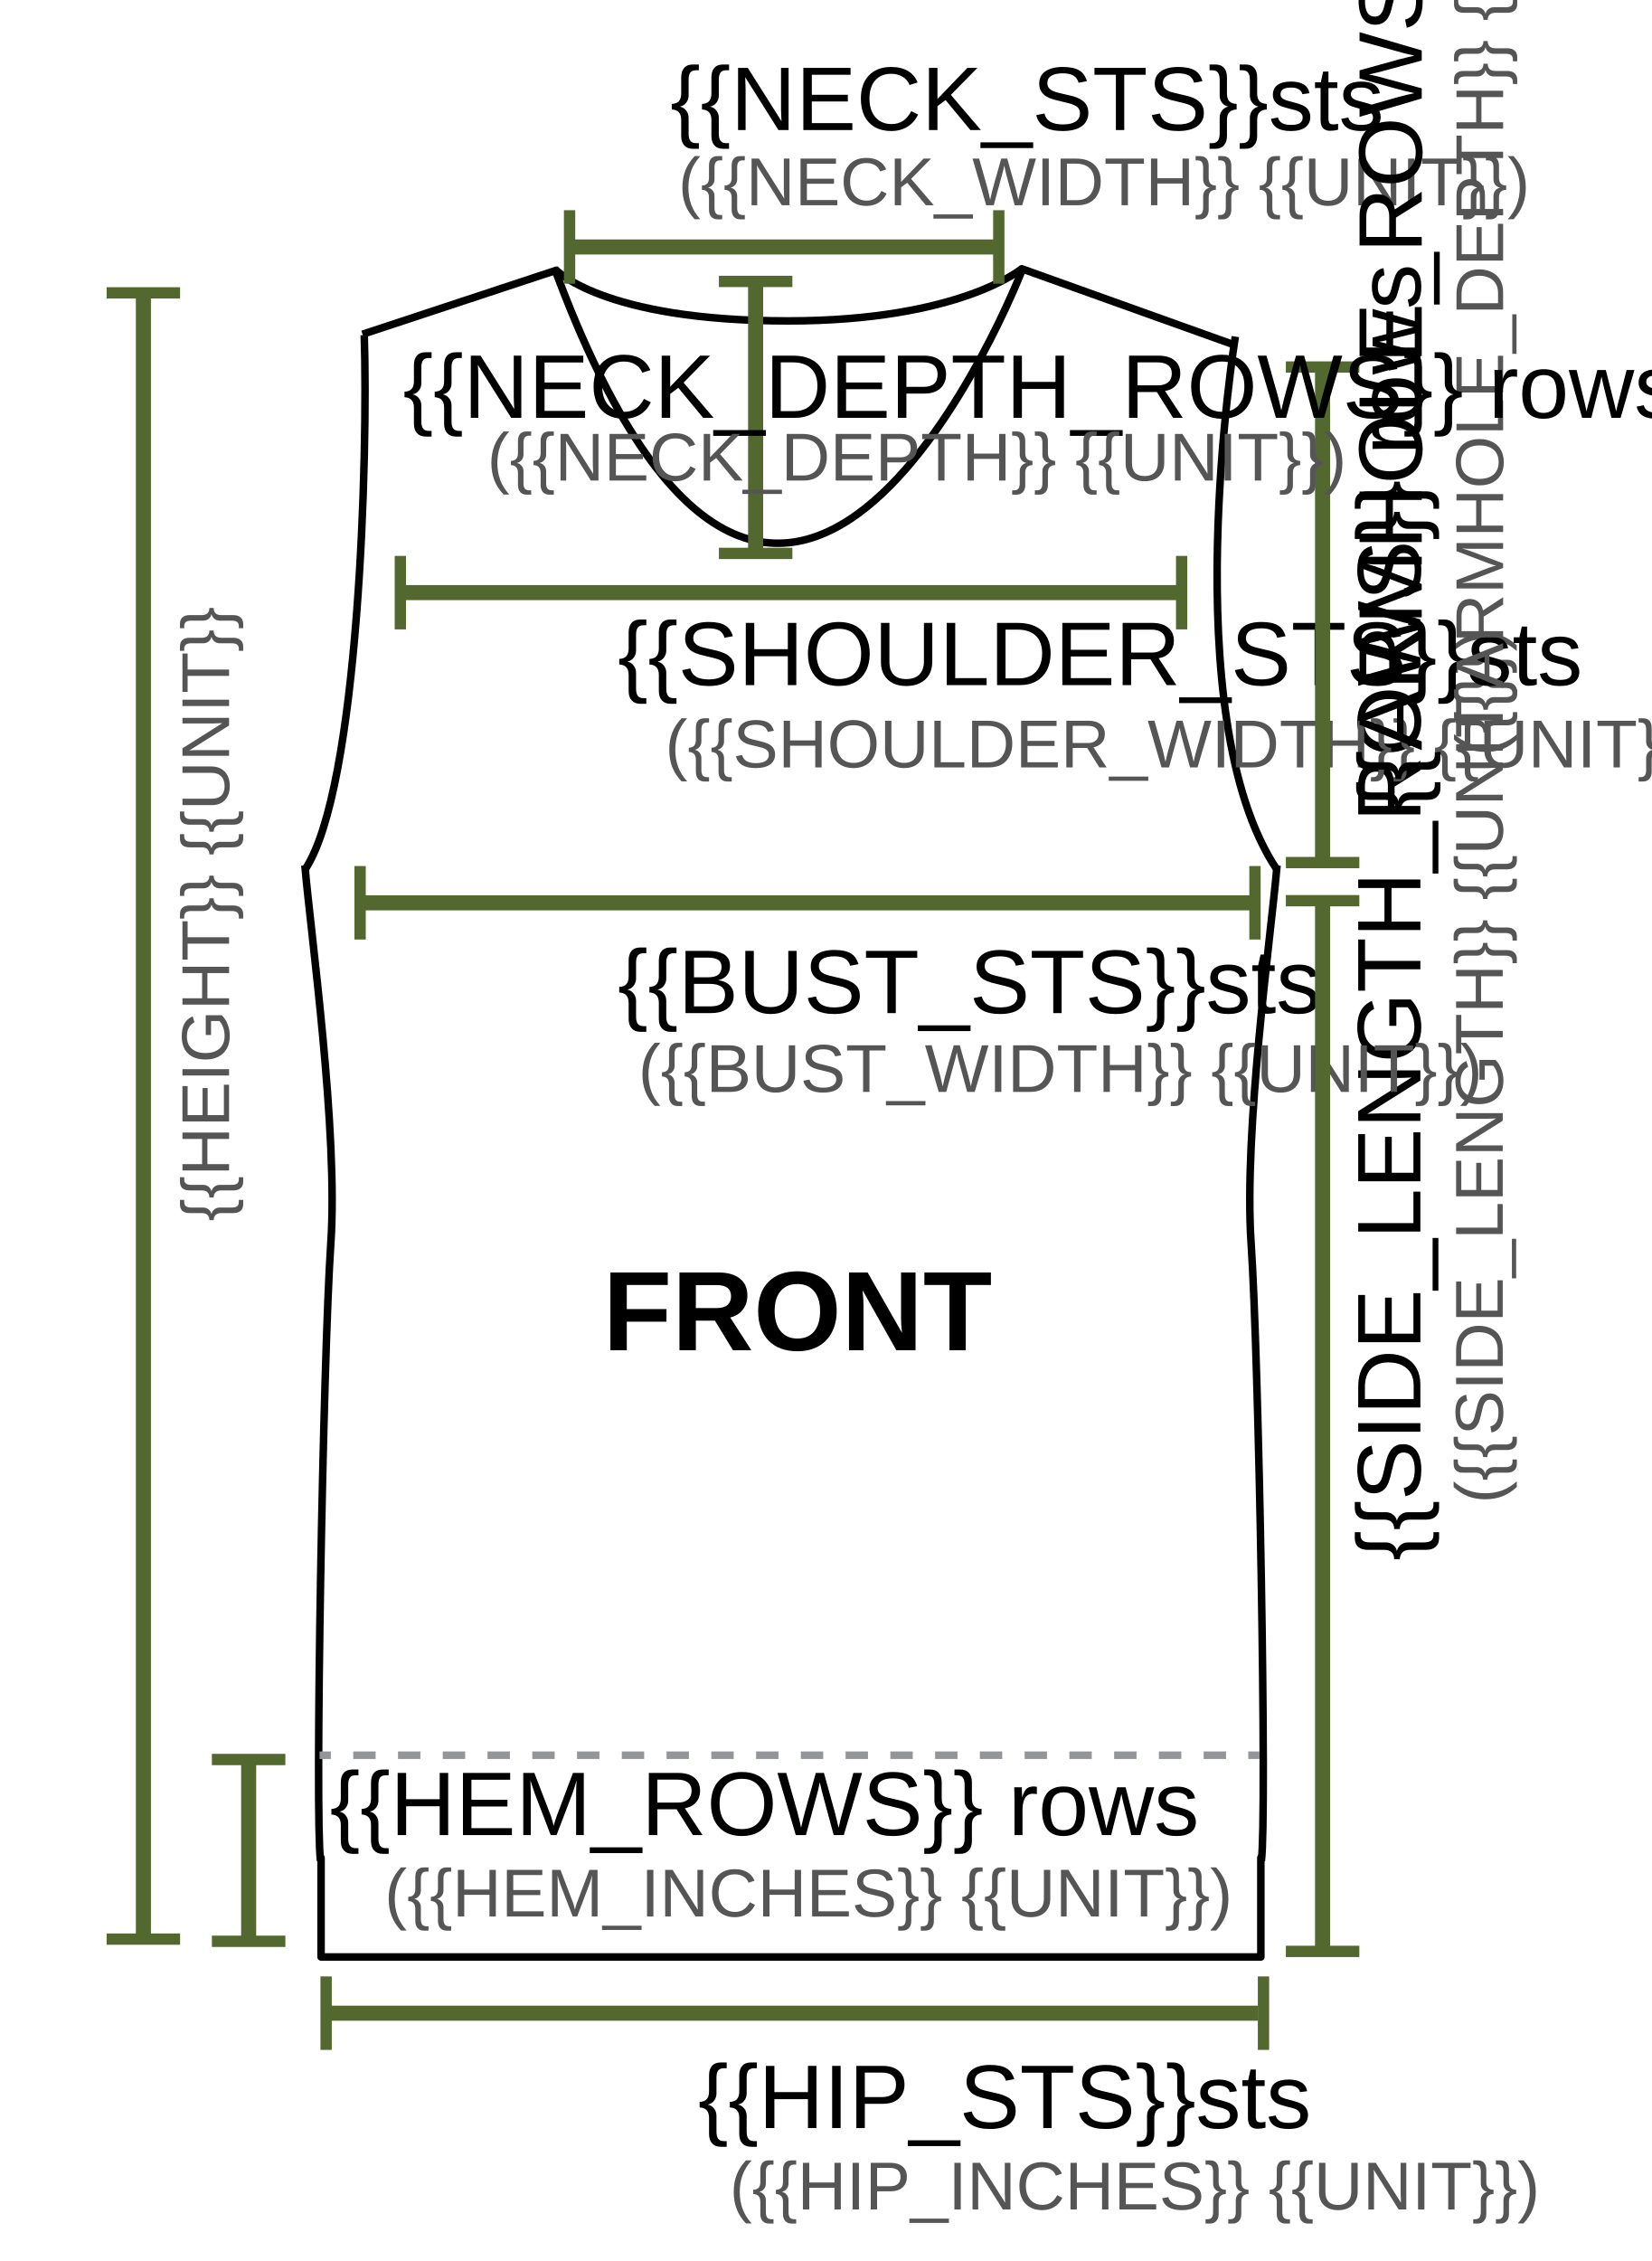
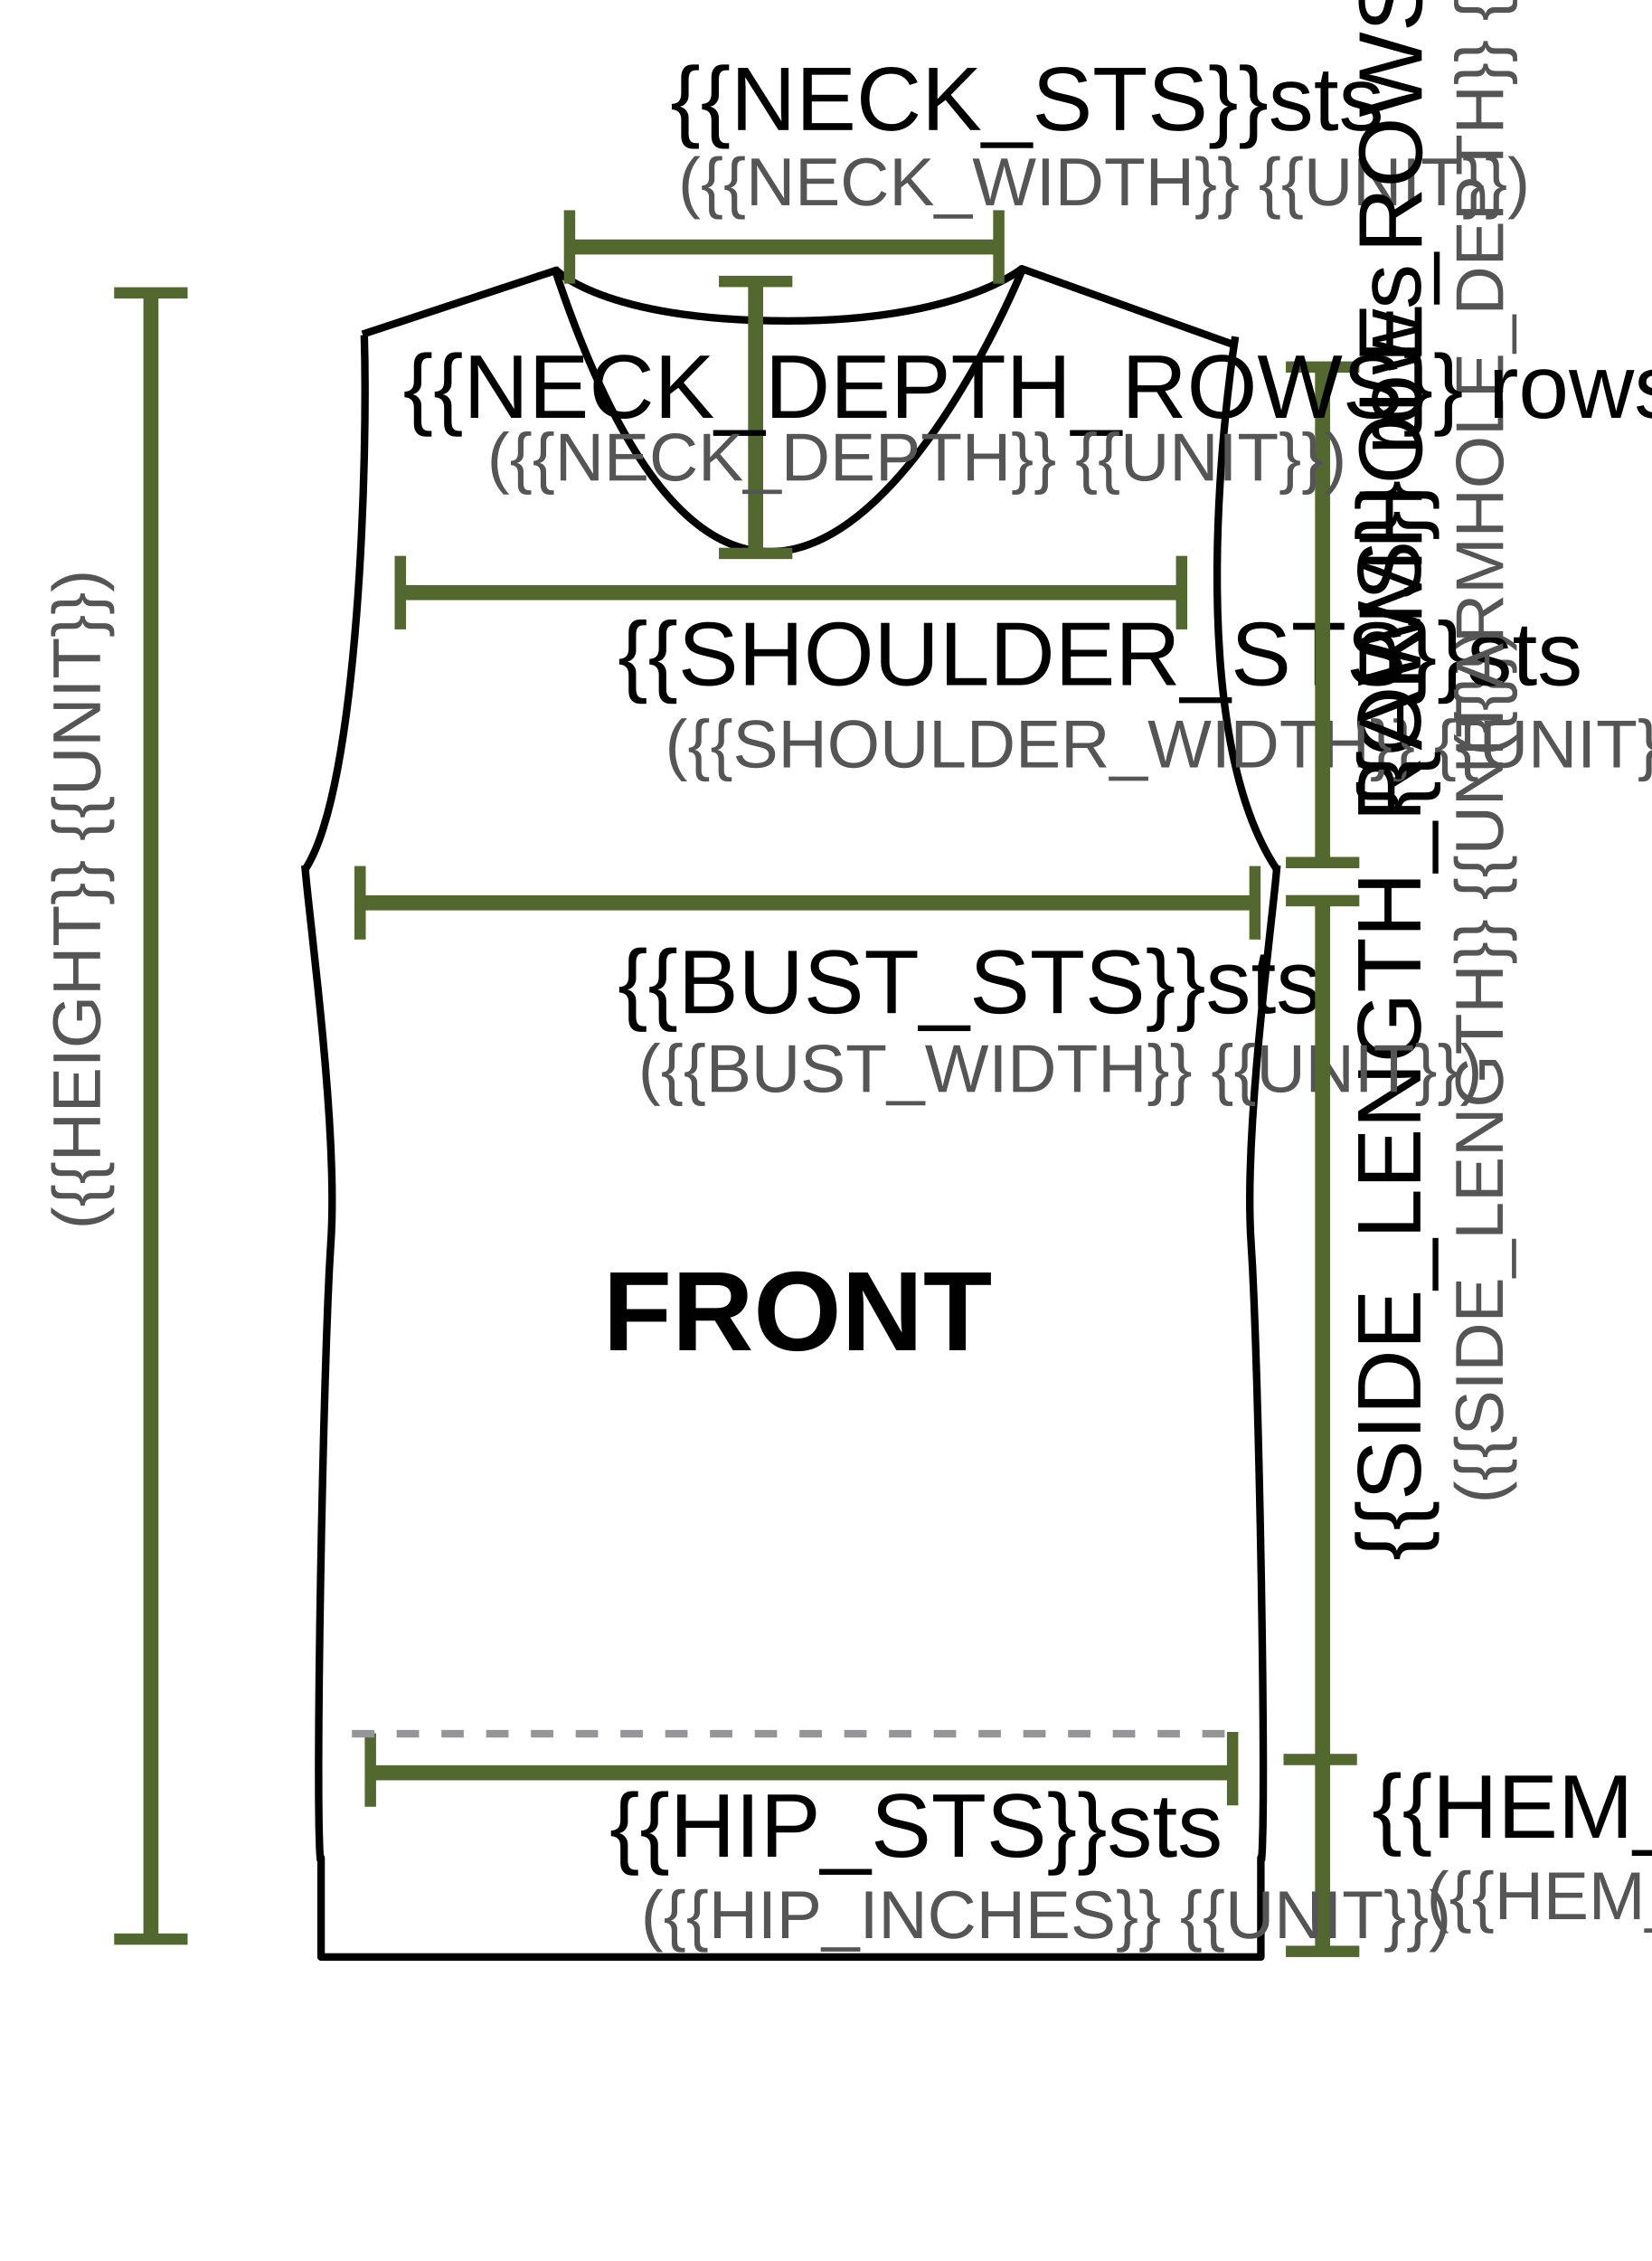
<svg xmlns="http://www.w3.org/2000/svg" id="new_straight" width="219.14" height="300" viewBox="0 0 219.14 300">
  <g id="round_body">
    <polyline points="42.61 246.5 42.61 259.66 167.33 259.66 167.33 246.5" fill="none" stroke="#010101" stroke-linecap="round" stroke-linejoin="round" />
-     <path d="M40.46,114.83c.76,8.91,4.46,35.26,3.44,50.19-1.02,14.93-2.13,76.34-1.36,81.88" fill="none" stroke="#010101" />
-     <path d="M169.48,114.83c-.76,8.91-4.46,35.26-3.44,50.19,1.02,14.93,2.12,76.34,1.36,81.88" fill="none" stroke="#010101" />
+     <path d="M40.46,114.83c.76,8.91,4.46,35.26,3.44,50.19s-2.13,76.34-1.36,81.88" fill="none" stroke="#010101" />
+     <path d="M169.48,114.83c-.76,8.91-4.46,35.26-3.44,50.19s2.12,76.34,1.36,81.88" fill="none" stroke="#010101" />
    <path d="M48.34,44.47c.52,15.63-.67,60.22-7.88,70.94" fill="none" stroke="#010101" stroke-linejoin="round" />
    <path d="M163.94,44.66s-8.16,50.38,5.54,70.75" fill="none" stroke="#010101" stroke-linejoin="round" />
-     <path d="M73.61,35.66c30.34,81.75,61.97.34,61.97.34" fill="none" stroke="#010101" stroke-linejoin="round" />
+     <path d="M73.61,35.66c27.96,84.29,61.97.34,61.97.34" fill="none" stroke="#010101" stroke-linejoin="round" />
    <path d="M73.62,35.66s6.06,6.92,30.98,6.92c22.75,0,31-6.92,31-6.92l28.19,10.1" fill="none" stroke="#010101" stroke-linejoin="round" />
  </g>
  <g isolation="isolate">
-     <text transform="translate(188.5 207.09) rotate(-90)" font-family="ArialMT, Arial" font-size="12" isolation="isolate">
-       <tspan x="0" y="0">{{SIDE_LENGTH_ROWS}} rows</tspan>
-     </text>
+     <g isolation="isolate">
+       <g isolation="isolate">
+         <g isolation="isolate">
+           <text transform="translate(188.5 207.09) rotate(-90)" fill="#010101" font-family="ArialMT, Arial" font-size="12" isolation="isolate">
+             <tspan x="0" y="0">{{SIDE_LENGTH_ROWS}} rows</tspan>
+           </text>
+         </g>
+       </g>
+     </g>
  </g>
  <g isolation="isolate">
-     <text transform="translate(199.43 199.49) rotate(-90)" fill="#555" font-family="ArialMT, Arial" font-size="9" isolation="isolate">
-       <tspan x="0" y="0">({{SIDE_LENGTH}} {{UNIT}})</tspan>
-     </text>
+     <g isolation="isolate">
+       <g isolation="isolate">
+         <g isolation="isolate">
+           <text transform="translate(199.43 199.49) rotate(-90)" fill="#555" font-family="ArialMT, Arial" font-size="9" isolation="isolate">
+             <tspan x="0" y="0">({{SIDE_LENGTH}} {{UNIT}})</tspan>
+           </text>
+         </g>
+       </g>
+     </g>
  </g>
  <g id="NECKWIDTH">
    <line x1="75.59" y1="32.77" x2="132.55" y2="32.77" fill="none" stroke="#52682f" stroke-miterlimit="10" stroke-width="2" />
    <rect x="74.84" y="27.89" width="1.5" height="9.75" fill="#52682f" />
    <rect x="131.8" y="27.89" width="1.5" height="9.75" fill="#52682f" />
  </g>
  <g id="HEIGHT_LINE">
-     <line x1="19.03" y1="257.29" x2="19.03" y2="38.86" fill="none" stroke="#52682f" stroke-miterlimit="10" stroke-width="2" />
-     <rect x="14.15" y="256.54" width="9.75" height="1.5" fill="#52682f" />
-     <rect x="14.15" y="38.11" width="9.75" height="1.5" fill="#52682f" />
+     <line x1="20.03" y1="257.29" x2="20.03" y2="38.86" fill="none" stroke="#52682f" stroke-miterlimit="10" stroke-width="2" />
+     <rect x="15.15" y="256.54" width="9.75" height="1.5" fill="#52682f" />
+     <rect x="15.15" y="38.11" width="9.75" height="1.5" fill="#52682f" />
  </g>
  <g id="HEIGHT_UNIT">
    <g isolation="isolate">
-       <text transform="translate(30.4 162.05) rotate(-90)" fill="#555" font-family="ArialMT, Arial" font-size="9" isolation="isolate">
-         <tspan x="0" y="0">{{HEIGHT}} {{UNIT}}</tspan>
-       </text>
+       <g isolation="isolate">
+         <g isolation="isolate">
+           <g isolation="isolate">
+             <text transform="translate(13.29 163.12) rotate(-90)" fill="#555" font-family="ArialMT, Arial" font-size="9" isolation="isolate">
+               <tspan x="0" y="0">({{HEIGHT}} {{UNIT}})</tspan>
+             </text>
+           </g>
+         </g>
+       </g>
    </g>
  </g>
  <g id="BUST_STS" isolation="isolate">
    <g isolation="isolate">
-       <text transform="translate(78.64 134.42)" font-family="ArialMT, Arial" font-size="12" isolation="isolate">
-         <tspan x="0" y="0" xml:space="preserve"> {{BUST_STS}}sts</tspan>
-       </text>
+       <g isolation="isolate">
+         <g isolation="isolate">
+           <g isolation="isolate">
+             <text transform="translate(78.64 134.42)" fill="#010101" font-family="ArialMT, Arial" font-size="12" isolation="isolate">
+               <tspan x="0" y="0" xml:space="preserve"> {{BUST_STS}}sts</tspan>
+             </text>
+           </g>
+         </g>
+       </g>
    </g>
  </g>
  <g id="HEM_MEASUREMENT" isolation="isolate">
    <g isolation="isolate">
-       <text transform="translate(40.44 243.49)" font-family="ArialMT, Arial" font-size="12" isolation="isolate">
-         <tspan x="0" y="0" xml:space="preserve"> {{HEM_ROWS}} rows</tspan>
-       </text>
-       <text transform="translate(36.02 254.29)" fill="#555" font-family="ArialMT, Arial" font-size="9" isolation="isolate">
-         <tspan x="0" y="0" xml:space="preserve">      ({{HEM_INCHES}} {{UNIT}})</tspan>
-       </text>
+       <g isolation="isolate">
+         <g isolation="isolate">
+           <g isolation="isolate">
+             <text transform="translate(178.74 243.85)" fill="#010101" font-family="ArialMT, Arial" font-size="12" isolation="isolate">
+               <tspan x="0" y="0" xml:space="preserve"> {{HEM_ROWS}} rows</tspan>
+             </text>
+           </g>
+         </g>
+       </g>
+       <g isolation="isolate">
+         <g isolation="isolate">
+           <g isolation="isolate">
+             <text transform="translate(174.32 254.65)" fill="#555" font-family="ArialMT, Arial" font-size="9" isolation="isolate">
+               <tspan x="0" y="0" xml:space="preserve">      ({{HEM_INCHES}} {{UNIT}})</tspan>
+             </text>
+           </g>
+         </g>
+       </g>
    </g>
  </g>
  <g id="BUST_UNIT">
    <g isolation="isolate">
-       <text transform="translate(84.7 144.88)" fill="#555" font-family="ArialMT, Arial" font-size="9" isolation="isolate">
-         <tspan x="0" y="0">({{BUST_WIDTH}} {{UNIT}})</tspan>
-       </text>
+       <g isolation="isolate">
+         <g isolation="isolate">
+           <g isolation="isolate">
+             <text transform="translate(84.7 144.88)" fill="#555" font-family="ArialMT, Arial" font-size="9" isolation="isolate">
+               <tspan x="0" y="0">({{BUST_WIDTH}} {{UNIT}})</tspan>
+             </text>
+           </g>
+         </g>
+       </g>
    </g>
  </g>
  <g id="BUST_LINE">
    <line x1="47.79" y1="119.79" x2="166.55" y2="119.79" fill="none" stroke="#52682f" stroke-miterlimit="10" stroke-width="2" />
    <rect x="47.04" y="114.91" width="1.5" height="9.75" fill="#52682f" />
    <rect x="165.8" y="114.91" width="1.5" height="9.75" fill="#52682f" />
  </g>
  <g id="HEM_BAND_TOP_LINE">
-     <line x1="43.28" y1="267.12" x2="166.92" y2="267.12" fill="none" stroke="#52682f" stroke-miterlimit="10" stroke-width="2" />
-     <rect x="42.53" y="262.24" width="1.5" height="9.75" fill="#52682f" />
-     <rect x="166.93" y="262.24" width="1.5" height="9.75" fill="#52682f" />
-   </g>
-   <g id="HEM_DEPTH_LINE">
-     <line x1="33" y1="257.58" x2="33" y2="233.46" fill="none" stroke="#52682f" stroke-miterlimit="10" stroke-width="2" />
-     <rect x="28.12" y="256.83" width="9.75" height="1.5" fill="#52682f" />
-     <rect x="28.12" y="232.71" width="9.75" height="1.5" fill="#52682f" />
-   </g>
+     <line x1="49.52" y1="235.22" x2="163.36" y2="235.22" fill="none" stroke="#52682f" stroke-miterlimit="10" stroke-width="2" />
+     <rect x="48.41" y="229.98" width="1.5" height="9.75" fill="#52682f" />
+     <rect x="162.83" y="229.8" width="1.5" height="9.75" fill="#52682f" />
+   </g>
+   <rect x="170.34" y="232.71" width="9.75" height="1.5" fill="#52682f" />
  <g id="CROSS_SHOULDER_UNIT">
    <g isolation="isolate">
-       <text transform="translate(88.26 101.82)" fill="#555" font-family="ArialMT, Arial" font-size="9" isolation="isolate">
-         <tspan x="0" y="0">({{SHOULDER_WIDTH}} {{UNIT}})</tspan>
-       </text>
+       <g isolation="isolate">
+         <g isolation="isolate">
+           <g isolation="isolate">
+             <text transform="translate(88.26 101.82)" fill="#555" font-family="ArialMT, Arial" font-size="9" isolation="isolate">
+               <tspan x="0" y="0">({{SHOULDER_WIDTH}} {{UNIT}})</tspan>
+             </text>
+           </g>
+         </g>
+       </g>
    </g>
  </g>
  <g id="CROSS_SHOULDER_STS" isolation="isolate">
    <g isolation="isolate">
-       <text transform="translate(78.64 90.9)" font-family="ArialMT, Arial" font-size="12" isolation="isolate">
-         <tspan x="0" y="0" xml:space="preserve"> {{SHOULDER_STS}}sts</tspan>
-       </text>
+       <g isolation="isolate">
+         <g isolation="isolate">
+           <g isolation="isolate">
+             <text transform="translate(78.64 90.9)" fill="#010101" font-family="ArialMT, Arial" font-size="12" isolation="isolate">
+               <tspan x="0" y="0" xml:space="preserve"> {{SHOULDER_STS}}sts</tspan>
+             </text>
+           </g>
+         </g>
+       </g>
    </g>
  </g>
  <g id="CROSS_SHOULDER">
    <line x1="53.13" y1="78.63" x2="156.82" y2="78.63" fill="none" stroke="#52682f" stroke-miterlimit="10" stroke-width="2" />
    <rect x="52.38" y="73.76" width="1.5" height="9.75" fill="#52682f" />
    <rect x="156.07" y="73.76" width="1.5" height="9.75" fill="#52682f" />
  </g>
  <g id="NECK_WIDTH_STS" isolation="isolate">
    <g isolation="isolate">
-       <text transform="translate(88.95 17.26)" font-family="ArialMT, Arial" font-size="12" isolation="isolate">
-         <tspan x="0" y="0">{{NECK_STS}}sts</tspan>
-       </text>
+       <g isolation="isolate">
+         <g isolation="isolate">
+           <g isolation="isolate">
+             <text transform="translate(88.95 17.26)" fill="#010101" font-family="ArialMT, Arial" font-size="12" isolation="isolate">
+               <tspan x="0" y="0">{{NECK_STS}}sts</tspan>
+             </text>
+           </g>
+         </g>
+       </g>
    </g>
  </g>
  <g id="NECK_WIDTH_UNITS">
    <g isolation="isolate">
-       <text transform="translate(90 27.23)" fill="#555" font-family="ArialMT, Arial" font-size="9" isolation="isolate">
-         <tspan x="0" y="0">({{NECK_WIDTH}} {{UNIT}})</tspan>
-       </text>
+       <g isolation="isolate">
+         <g isolation="isolate">
+           <g isolation="isolate">
+             <text transform="translate(90 27.23)" fill="#555" font-family="ArialMT, Arial" font-size="9" isolation="isolate">
+               <tspan x="0" y="0">({{NECK_WIDTH}} {{UNIT}})</tspan>
+             </text>
+           </g>
+         </g>
+       </g>
    </g>
  </g>
  <g id="NECK_DEPTH">
    <line x1="100.28" y1="37.34" x2="100.28" y2="73.21" fill="none" stroke="#52682f" stroke-miterlimit="10" stroke-width="2" />
    <rect x="95.41" y="36.59" width="9.75" height="1.5" fill="#52682f" />
    <rect x="95.41" y="72.68" width="9.75" height="1.5" fill="#52682f" />
  </g>
  <g id="ARMHOLE_LINE">
    <line x1="175.52" y1="48.7" x2="175.52" y2="114.45" fill="none" stroke="#52682f" stroke-miterlimit="10" stroke-width="2" />
    <rect x="170.65" y="47.95" width="9.75" height="1.5" fill="#52682f" />
    <rect x="170.65" y="113.7" width="9.75" height="1.5" fill="#52682f" />
  </g>
  <g id="ARMHOLE" isolation="isolate">
    <g isolation="isolate">
-       <text transform="translate(188.68 107.58) rotate(-90)" font-family="ArialMT, Arial" font-size="12" isolation="isolate">
-         <tspan x="0" y="0">{{ARMHOLE_ROWS}} rows</tspan>
-       </text>
-       <text transform="translate(199.48 100.33) rotate(-90)" fill="#555" font-family="ArialMT, Arial" font-size="9" isolation="isolate">
-         <tspan x="0" y="0">({{ARMHOLE_DEPTH}} {{UNIT}})</tspan>
-       </text>
+       <g isolation="isolate">
+         <g isolation="isolate">
+           <g isolation="isolate">
+             <text transform="translate(188.68 107.58) rotate(-90)" fill="#010101" font-family="ArialMT, Arial" font-size="12" isolation="isolate">
+               <tspan x="0" y="0">{{ARMHOLE_ROWS}} rows</tspan>
+             </text>
+           </g>
+         </g>
+       </g>
+       <g isolation="isolate">
+         <g isolation="isolate">
+           <g isolation="isolate">
+             <text transform="translate(199.48 100.33) rotate(-90)" fill="#555" font-family="ArialMT, Arial" font-size="9" isolation="isolate">
+               <tspan x="0" y="0">({{ARMHOLE_DEPTH}} {{UNIT}})</tspan>
+             </text>
+           </g>
+         </g>
+       </g>
    </g>
  </g>
  <g isolation="isolate">
-     <text transform="translate(80.01 179.15)" font-family="Arial-BoldMT, Arial" font-size="15" font-weight="700" isolation="isolate">
-       <tspan x="0" y="0">FRONT</tspan>
-     </text>
+     <g isolation="isolate">
+       <g isolation="isolate">
+         <g isolation="isolate">
+           <text transform="translate(80.01 179.15)" fill="#010101" font-family="Arial-BoldMT, Arial" font-size="15" font-weight="700" isolation="isolate">
+             <tspan x="0" y="0">FRONT</tspan>
+           </text>
+         </g>
+       </g>
+     </g>
  </g>
  <g id="SIDE_SEAM">
    <line x1="175.52" y1="119.51" x2="175.52" y2="258.92" fill="none" stroke="#52682f" stroke-miterlimit="10" stroke-width="2" />
    <rect x="170.65" y="118.76" width="9.75" height="1.5" fill="#52682f" />
    <rect x="170.65" y="258.17" width="9.75" height="1.5" fill="#52682f" />
  </g>
  <g id="HIP_MEASUREMENT" isolation="isolate">
    <g isolation="isolate">
-       <text transform="translate(89.31 282.36)" font-family="ArialMT, Arial" font-size="12" isolation="isolate">
-         <tspan x="0" y="0" xml:space="preserve"> {{HIP_STS}}sts</tspan>
-       </text>
-       <text transform="translate(89.31 293.16)" fill="#555" font-family="ArialMT, Arial" font-size="9" isolation="isolate">
-         <tspan x="0" y="0" xml:space="preserve">   ({{HIP_INCHES}} {{UNIT}})</tspan>
-       </text>
+       <g isolation="isolate">
+         <g isolation="isolate">
+           <g isolation="isolate">
+             <text transform="translate(77.55 246.36)" fill="#010101" font-family="ArialMT, Arial" font-size="12" isolation="isolate">
+               <tspan x="0" y="0" xml:space="preserve"> {{HIP_STS}}sts</tspan>
+             </text>
+           </g>
+         </g>
+       </g>
+       <g isolation="isolate">
+         <g isolation="isolate">
+           <g isolation="isolate">
+             <text transform="translate(77.55 257.16)" fill="#555" font-family="ArialMT, Arial" font-size="9" isolation="isolate">
+               <tspan x="0" y="0" xml:space="preserve">   ({{HIP_INCHES}} {{UNIT}})</tspan>
+             </text>
+           </g>
+         </g>
+       </g>
    </g>
  </g>
  <g id="NECK_DEPTH_ROWS" isolation="isolate">
    <g isolation="isolate">
-       <text transform="translate(53.48 55.44)" font-family="ArialMT, Arial" font-size="12" isolation="isolate">
-         <tspan x="0" y="0">{{NECK_DEPTH_ROWS}} rows</tspan>
-       </text>
+       <g isolation="isolate">
+         <g isolation="isolate">
+           <g isolation="isolate">
+             <text transform="translate(53.48 55.44)" fill="#010101" font-family="ArialMT, Arial" font-size="12" isolation="isolate">
+               <tspan x="0" y="0">{{NECK_DEPTH_ROWS}} rows</tspan>
+             </text>
+           </g>
+         </g>
+       </g>
    </g>
  </g>
  <g id="NECK_DEPTH_UNITS">
    <g isolation="isolate">
-       <text transform="translate(64.65 63.76)" fill="#555" font-family="ArialMT, Arial" font-size="9" isolation="isolate">
-         <tspan x="0" y="0">({{NECK_DEPTH}} {{UNIT}})</tspan>
-       </text>
+       <g isolation="isolate">
+         <g isolation="isolate">
+           <g isolation="isolate">
+             <text transform="translate(64.65 63.76)" fill="#555" font-family="ArialMT, Arial" font-size="9" isolation="isolate">
+               <tspan x="0" y="0">({{NECK_DEPTH}} {{UNIT}})</tspan>
+             </text>
+           </g>
+         </g>
+       </g>
    </g>
  </g>
  <line x1="48.11" y1="44.35" x2="74.01" y2="35.8" fill="none" stroke="#010101" stroke-linejoin="round" />
-   <line x1="42.41" y1="232.89" x2="43.91" y2="232.89" fill="none" stroke="#939598" stroke-miterlimit="10" />
-   <line x1="46.88" y1="232.89" x2="164.17" y2="232.89" fill="none" stroke="#939598" stroke-dasharray="2.97 2.97" stroke-miterlimit="10" />
-   <line x1="165.66" y1="232.89" x2="167.16" y2="232.89" fill="none" stroke="#939598" stroke-miterlimit="10" />
+   <line x1="46.7" y1="230.04" x2="163.99" y2="230.04" fill="none" stroke="#939598" stroke-dasharray="2.97 2.97" stroke-miterlimit="10" />
</svg>
